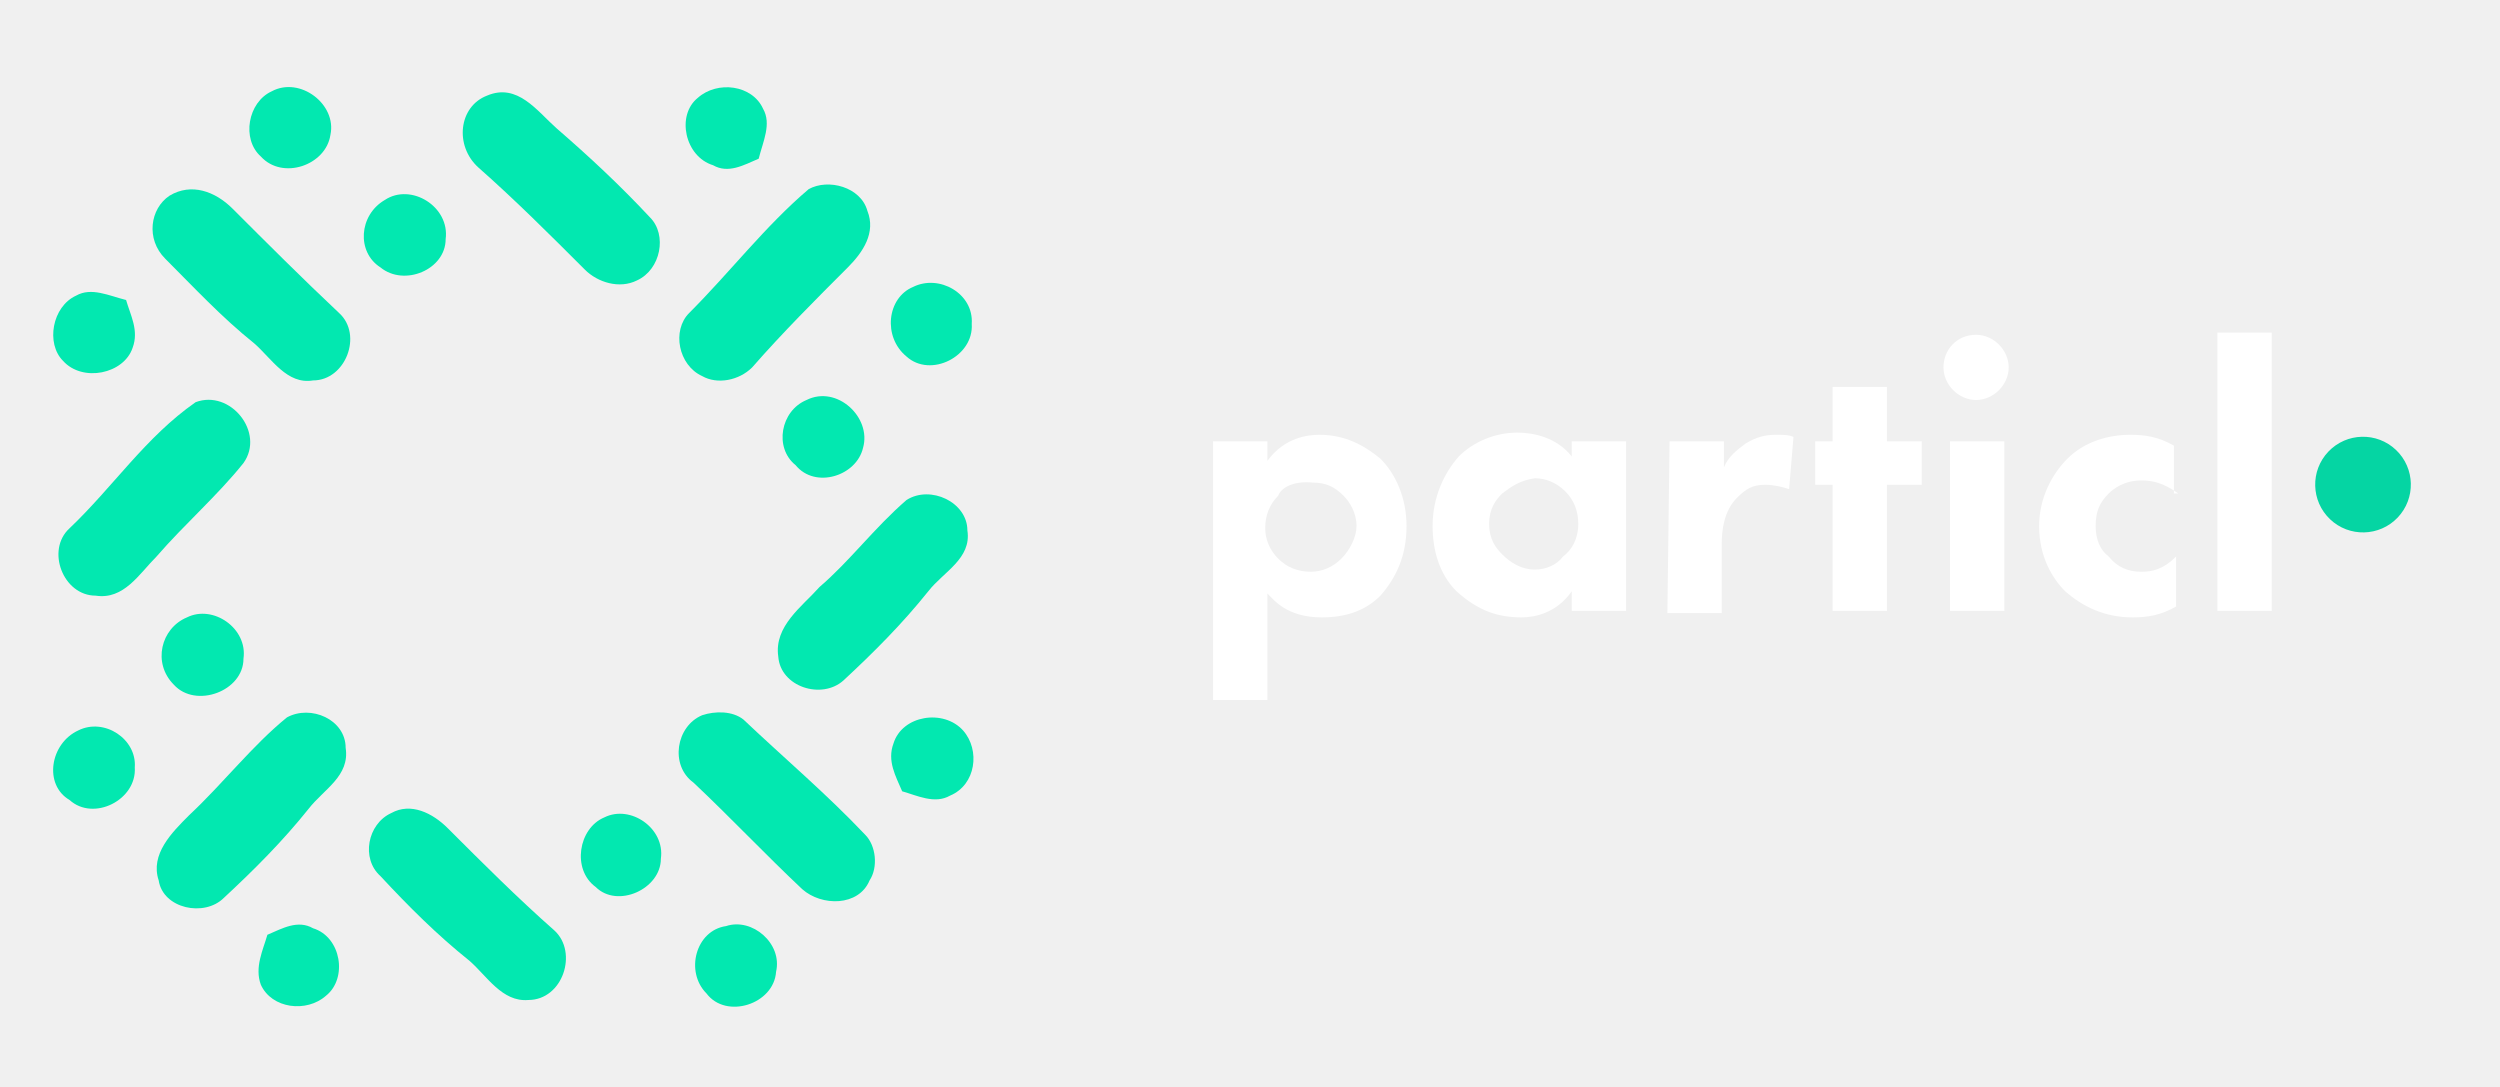
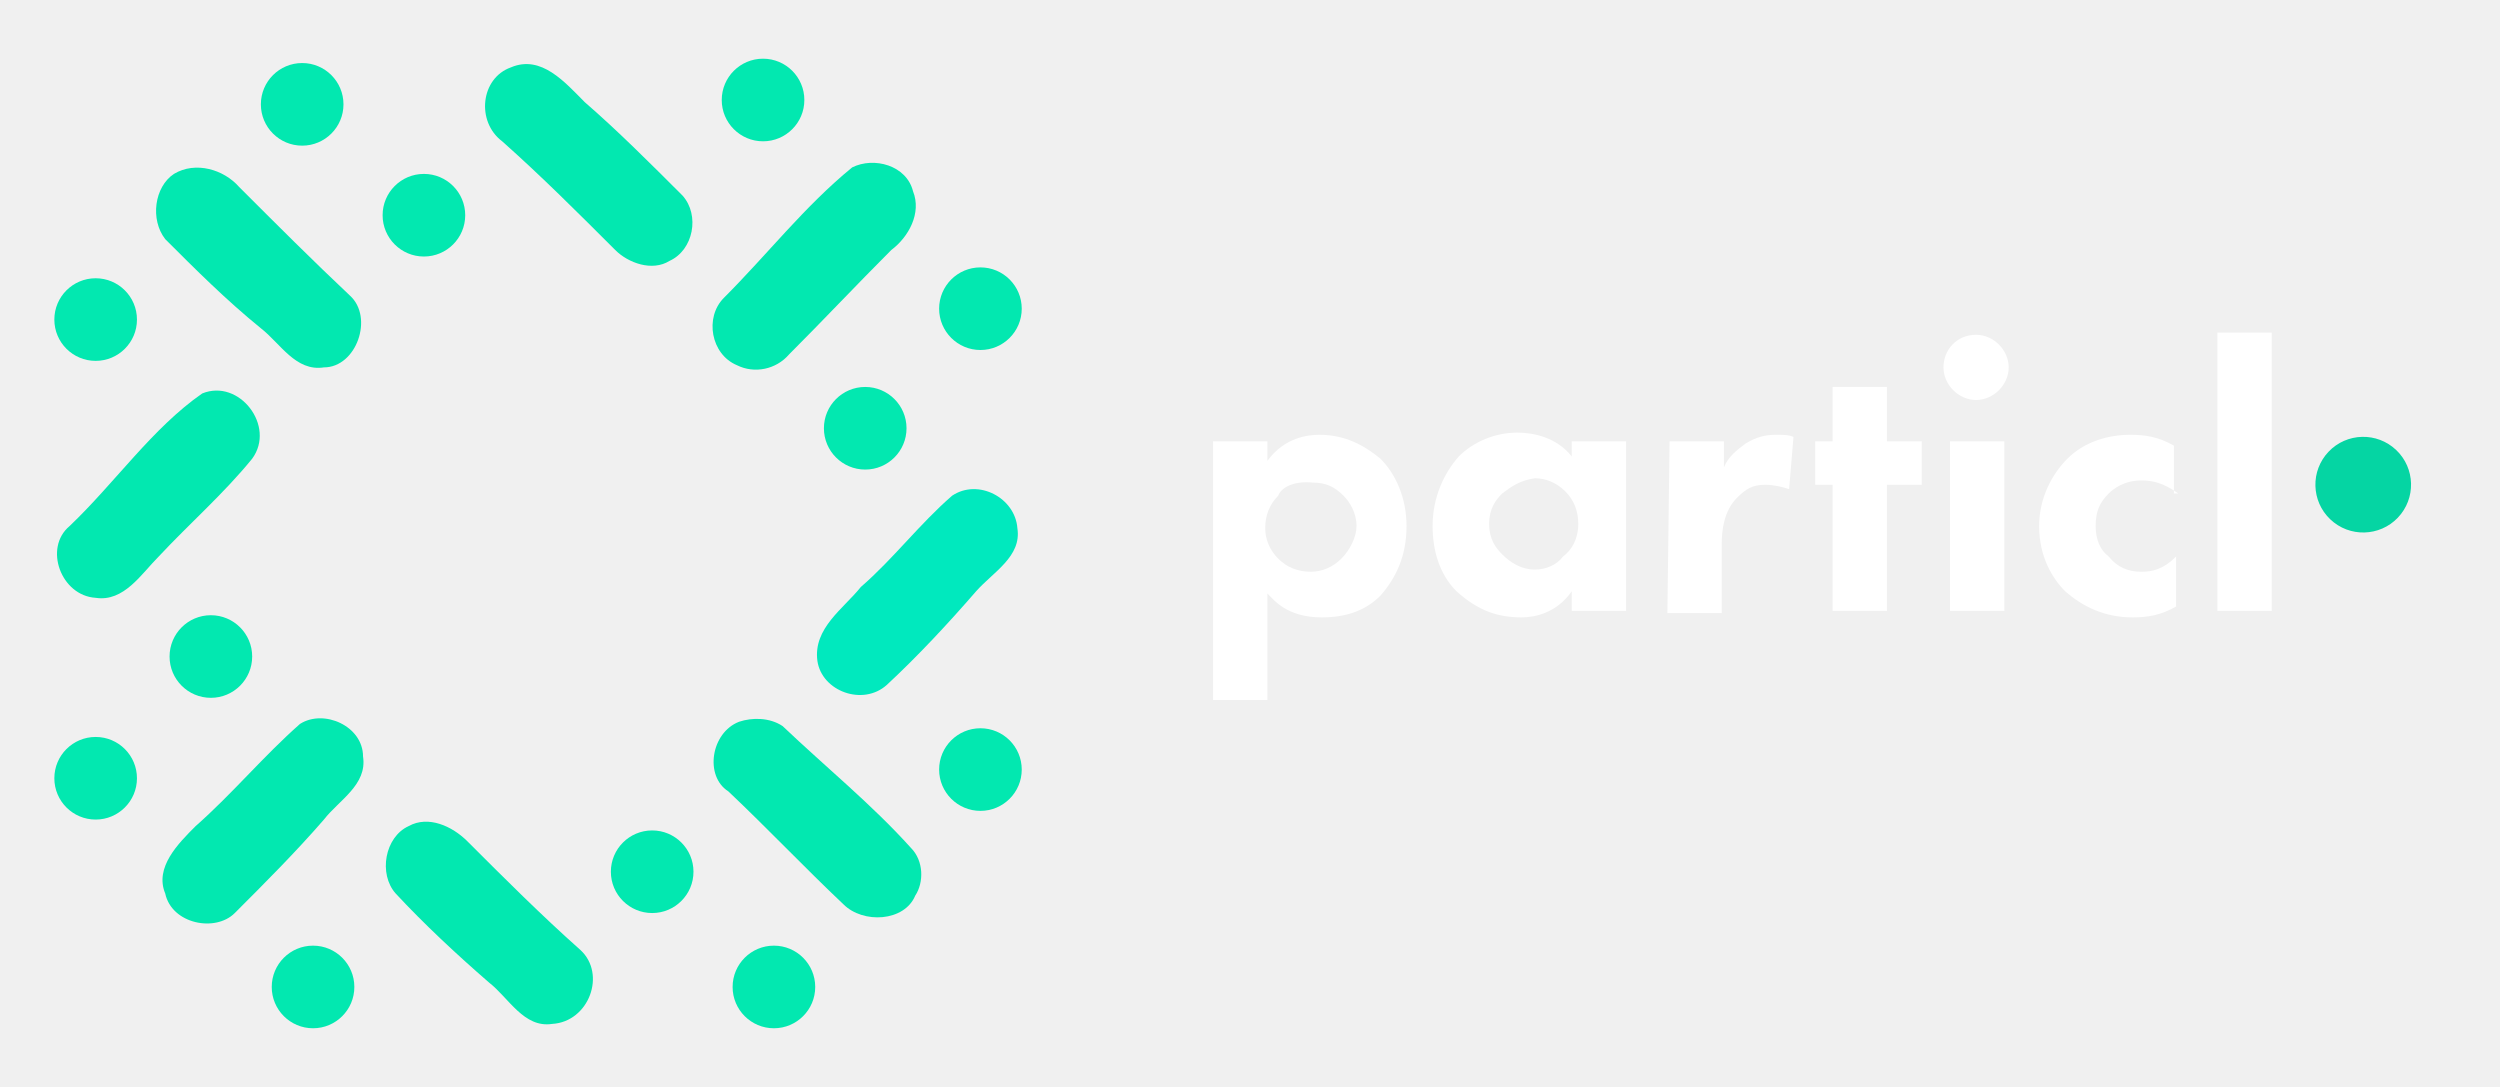
- <svg xmlns="http://www.w3.org/2000/svg" version="1.1" id="Layer_1" x="0px" y="0px" viewBox="0 -20 115 50" style="enable-background:new 0 0 180 26;" xml:space="preserve">
+ <svg xmlns="http://www.w3.org/2000/svg" version="1.1" id="Layer_1" x="0px" y="0px" viewBox="0 0 115 50" style="enable-background:new 0 0 115 50;" xml:space="preserve">
  <style type="text/css">
	.st0{fill:#FFFFFF;}
	.st1{fill:#05D5A3;}
	.st2{fill:#02E8B0;}
+ 	.st3{fill:#00E9BE;}
</style>
  <g>
-     <path class="st0" d="M58.3,12.2h-2.5V0.3h2.5v0.9C59.1,0.1,60.2,0,60.7,0c1.4,0,2.3,0.7,2.8,1.1c0.7,0.7,1.2,1.8,1.2,3.1   c0,1.4-0.5,2.4-1.2,3.2c-0.7,0.7-1.6,1-2.7,1c-1.6,0-2.2-0.8-2.5-1.1C58.3,7.3,58.3,12.2,58.3,12.2z M58.8,2.8   c-0.4,0.4-0.6,0.9-0.6,1.5c0,0.5,0.2,1,0.6,1.4c0.4,0.4,0.9,0.6,1.5,0.6c0.5,0,1-0.2,1.4-0.6s0.7-1,0.7-1.5c0-0.6-0.3-1.1-0.6-1.4   c-0.4-0.4-0.8-0.6-1.4-0.6C59.4,2.1,58.9,2.5,58.8,2.8z" />
-     <path class="st0" d="M72.3,0.3h2.5v7.8h-2.5V7.2c-0.7,1-1.7,1.2-2.3,1.2c-1.1,0-2-0.3-3-1.2c-0.8-0.8-1.1-1.9-1.1-3   c0-1.3,0.5-2.4,1.2-3.2c0.7-0.7,1.7-1.1,2.7-1.1c0.7,0,1.8,0.2,2.5,1.1C72.3,1,72.3,0.3,72.3,0.3z M69.1,2.7   c-0.3,0.3-0.6,0.7-0.6,1.4s0.3,1.1,0.6,1.4c0.4,0.4,0.9,0.7,1.5,0.7c0.5,0,1-0.2,1.3-0.6c0.4-0.3,0.7-0.8,0.7-1.5   c0-0.6-0.2-1.1-0.6-1.5S71.1,2,70.6,2C69.9,2.1,69.5,2.4,69.1,2.7z" />
-     <path class="st0" d="M76.8,0.3h2.5v1.2c0.2-0.5,0.6-0.8,1-1.1C80.8,0.1,81.2,0,81.7,0c0.3,0,0.6,0,0.8,0.1l-0.2,2.4   c-0.3-0.1-0.7-0.2-1.1-0.2c-0.6,0-0.9,0.2-1.3,0.6c-0.6,0.6-0.7,1.5-0.7,2.1v3.2h-2.5L76.8,0.3L76.8,0.3z" />
-     <path class="st0" d="M86.8,2.3v5.8h-2.5V2.3h-0.8v-2h0.8v-2.5h2.5v2.5h1.6v2H86.8z" />
-     <path class="st0" d="M90.9-4.6c0.8,0,1.5,0.7,1.5,1.5s-0.7,1.5-1.5,1.5s-1.5-0.7-1.5-1.5S90-4.6,90.9-4.6z M92.2,0.3v7.8h-2.5V0.3   H92.2z" />
-     <path class="st0" d="M100.2,2.7c-0.7-0.5-1.2-0.6-1.7-0.6c-0.8,0-1.3,0.4-1.5,0.6c-0.4,0.4-0.6,0.8-0.6,1.5c0,0.6,0.2,1.1,0.6,1.4   c0.4,0.5,0.9,0.7,1.5,0.7c0.5,0,1-0.1,1.6-0.7v2.3c-0.7,0.4-1.3,0.5-2,0.5c-1.3,0-2.3-0.5-3.1-1.2c-0.6-0.6-1.2-1.6-1.2-3   c0-1.3,0.6-2.4,1.3-3.1C95.9,0.3,97,0,98,0c0.7,0,1.3,0.1,2,0.5v2.2H100.2z" />
-     <path class="st0" d="M104.5-4.7V8.1H102V-4.7H104.5z" />
+     <path class="st0" d="M58.3,32.2h-2.5V20.3h2.5v0.9c0.8-1.1,1.9-1.2,2.4-1.2c1.4,0,2.3,0.7,2.8,1.1c0.7,0.7,1.2,1.8,1.2,3.1   c0,1.4-0.5,2.4-1.2,3.2c-0.7,0.7-1.6,1-2.7,1c-1.6,0-2.2-0.8-2.5-1.1C58.3,27.3,58.3,32.2,58.3,32.2z M58.8,22.8   c-0.4,0.4-0.6,0.9-0.6,1.5c0,0.5,0.2,1,0.6,1.4c0.4,0.4,0.9,0.6,1.5,0.6c0.5,0,1-0.2,1.4-0.6c0.4-0.4,0.7-1,0.7-1.5   c0-0.6-0.3-1.1-0.6-1.4c-0.4-0.4-0.8-0.6-1.4-0.6C59.4,22.1,58.9,22.5,58.8,22.8z" />
+     <path class="st0" d="M72.3,20.3h2.5v7.8h-2.5v-0.9c-0.7,1-1.7,1.2-2.3,1.2c-1.1,0-2-0.3-3-1.2c-0.8-0.8-1.1-1.9-1.1-3   c0-1.3,0.5-2.4,1.2-3.2c0.7-0.7,1.7-1.1,2.7-1.1c0.7,0,1.8,0.2,2.5,1.1C72.3,21,72.3,20.3,72.3,20.3z M69.1,22.7   c-0.3,0.3-0.6,0.7-0.6,1.4c0,0.7,0.3,1.1,0.6,1.4c0.4,0.4,0.9,0.7,1.5,0.7c0.5,0,1-0.2,1.3-0.6c0.4-0.3,0.7-0.8,0.7-1.5   c0-0.6-0.2-1.1-0.6-1.5S71.1,22,70.6,22C69.9,22.1,69.5,22.4,69.1,22.7z" />
+     <path class="st0" d="M76.8,20.3h2.5v1.2c0.2-0.5,0.6-0.8,1-1.1c0.5-0.3,0.9-0.4,1.4-0.4c0.3,0,0.6,0,0.8,0.1l-0.2,2.4   c-0.3-0.1-0.7-0.2-1.1-0.2c-0.6,0-0.9,0.2-1.3,0.6c-0.6,0.6-0.7,1.5-0.7,2.1v3.2h-2.5L76.8,20.3L76.8,20.3z" />
+     <path class="st0" d="M86.8,22.3v5.8h-2.5v-5.8h-0.8v-2h0.8v-2.5h2.5v2.5h1.6v2H86.8z" />
+     <path class="st0" d="M90.9,15.4c0.8,0,1.5,0.7,1.5,1.5c0,0.8-0.7,1.5-1.5,1.5s-1.5-0.7-1.5-1.5C89.4,16.1,90,15.4,90.9,15.4z    M92.2,20.3v7.8h-2.5v-7.8H92.2z" />
+     <path class="st0" d="M100.2,22.7c-0.7-0.5-1.2-0.6-1.7-0.6c-0.8,0-1.3,0.4-1.5,0.6c-0.4,0.4-0.6,0.8-0.6,1.5c0,0.6,0.2,1.1,0.6,1.4   c0.4,0.5,0.9,0.7,1.5,0.7c0.5,0,1-0.1,1.6-0.7v2.3c-0.7,0.4-1.3,0.5-2,0.5c-1.3,0-2.3-0.5-3.1-1.2c-0.6-0.6-1.2-1.6-1.2-3   c0-1.3,0.6-2.4,1.3-3.1C95.9,20.3,97,20,98,20c0.7,0,1.3,0.1,2,0.5v2.2H100.2z" />
+     <path class="st0" d="M104.5,15.3v12.8H102V15.3H104.5z" />
  </g>
-   <ellipse transform="matrix(0.6891 -0.7247 0.7247 0.6891 32.1269 79.481)" class="st1" cx="108.7" cy="2.3" rx="2.2" ry="2.2" />
+   <ellipse transform="matrix(0.6891 -0.7247 0.7247 0.6891 17.6424 85.7028)" class="st1" cx="108.7" cy="22.3" rx="2.2" ry="2.2" />
  <g>
-     <path class="st2" d="M12.5-15.8c1.3-0.7,3,0.6,2.7,2c-0.2,1.4-2.2,2.1-3.2,1C11.1-13.6,11.4-15.3,12.5-15.8z" />
-     <path class="st2" d="M32.1-15.5c0.9-0.8,2.5-0.6,3,0.5c0.4,0.7,0,1.5-0.2,2.3c-0.7,0.3-1.4,0.7-2.1,0.3   C31.5-12.8,31.1-14.7,32.1-15.5z" />
-     <path class="st2" d="M22.4-15.6c1.4-0.6,2.3,0.7,3.2,1.5c1.5,1.3,2.9,2.6,4.3,4.1c0.8,0.8,0.5,2.4-0.6,2.9   c-0.8,0.4-1.8,0.1-2.4-0.5c-1.6-1.6-3.2-3.2-4.9-4.7C20.9-13.3,21.1-15.1,22.4-15.6z" />
-     <path class="st2" d="M37.2-11.3c0.9-0.5,2.4-0.1,2.7,1c0.4,1-0.2,1.9-0.9,2.6c-1.5,1.5-3,3-4.4,4.6C34-2.5,33-2.3,32.3-2.7   c-1.1-0.5-1.4-2.1-0.6-2.9C33.6-7.5,35.2-9.6,37.2-11.3z" />
-     <path class="st2" d="M7.8-11c1-0.6,2.1-0.2,2.9,0.6c1.6,1.6,3.2,3.2,4.9,4.8c1.1,1,0.3,3.1-1.2,3.1c-1.2,0.2-1.9-1-2.7-1.7   c-1.5-1.2-2.8-2.6-4.1-3.9C6.7-9,6.9-10.4,7.8-11z" />
-     <path class="st2" d="M17.7-10.8c1.2-0.8,3,0.3,2.8,1.8c0,1.4-1.9,2.2-3,1.3C16.4-8.4,16.5-10.1,17.7-10.8z" />
-     <path class="st2" d="M42-6.8c1.2-0.6,2.8,0.3,2.7,1.7c0.1,1.5-1.9,2.5-3,1.5C40.6-4.5,40.8-6.3,42-6.8z" />
-     <path class="st2" d="M3.5-6.4c0.7-0.4,1.5,0,2.3,0.2C6-5.5,6.4-4.8,6.1-4C5.7-2.8,3.8-2.4,2.9-3.4C2.1-4.2,2.4-5.9,3.5-6.4z" />
-     <path class="st2" d="M9-1.5c1.6-0.6,3.2,1.4,2.2,2.8c-1.2,1.5-2.7,2.8-4,4.3c-0.8,0.8-1.5,2-2.8,1.8C2.9,7.4,2.1,5.3,3.2,4.3   C5.2,2.4,6.7,0.1,9-1.5z" />
-     <path class="st2" d="M37.1-1.6c1.4-0.7,3,0.8,2.6,2.2c-0.3,1.3-2.2,1.9-3.1,0.8C35.6,0.6,35.9-1.1,37.1-1.6z" />
-     <path class="st2" d="M41.7,3c1.1-0.7,2.8,0.1,2.8,1.4c0.2,1.3-1.1,1.9-1.8,2.8c-1.2,1.5-2.5,2.8-3.9,4.1c-1,0.9-2.9,0.3-3-1.1   c-0.2-1.4,1.1-2.3,1.9-3.2C39.1,5.8,40.2,4.3,41.7,3z" />
-     <path class="st2" d="M8.6,8.4c1.2-0.6,2.8,0.5,2.6,1.9c0,1.5-2.2,2.3-3.2,1.2C7,10.5,7.4,8.9,8.6,8.4z" />
-     <path class="st2" d="M13.2,13c1.1-0.6,2.7,0.1,2.7,1.4c0.2,1.3-1,1.9-1.7,2.8c-1.2,1.5-2.5,2.8-3.9,4.1c-0.9,0.9-2.8,0.5-3-0.8   c-0.4-1.2,0.6-2.2,1.4-3C10.3,16,11.6,14.3,13.2,13z" />
-     <path class="st2" d="M32.3,12.9c0.6-0.2,1.4-0.2,1.9,0.2c1.9,1.8,3.8,3.4,5.6,5.3c0.5,0.5,0.6,1.5,0.2,2.1   c-0.5,1.2-2.2,1.2-3.1,0.4c-1.7-1.6-3.3-3.3-5-4.9C30.8,15.2,31.1,13.4,32.3,12.9z" />
-     <path class="st2" d="M41.1,14.2c0.4-1.3,2.3-1.6,3.2-0.6c0.8,0.9,0.6,2.5-0.6,3c-0.7,0.4-1.5,0-2.2-0.2   C41.2,15.7,40.8,15,41.1,14.2z" />
-     <path class="st2" d="M3.6,13.6c1.2-0.6,2.7,0.4,2.6,1.7c0.1,1.5-1.9,2.5-3,1.5C2,16.1,2.3,14.2,3.6,13.6z" />
-     <path class="st2" d="M18,17.4c0.9-0.5,1.9,0,2.6,0.7c1.6,1.6,3.2,3.2,4.9,4.7c1.1,1,0.4,3.2-1.2,3.2c-1.2,0.1-1.9-1.1-2.7-1.8   c-1.5-1.2-2.8-2.5-4.1-3.9C16.6,19.5,16.9,17.9,18,17.4z" />
-     <path class="st2" d="M27.8,17.6c1.2-0.6,2.8,0.5,2.6,1.9c0,1.4-2,2.3-3,1.3C26.3,20,26.6,18.1,27.8,17.6z" />
-     <path class="st2" d="M12.3,23c0.7-0.3,1.4-0.7,2.1-0.3c1.3,0.4,1.6,2.3,0.6,3.1c-0.9,0.8-2.5,0.6-3-0.5   C11.7,24.5,12.1,23.7,12.3,23z" />
-     <path class="st2" d="M33.4,22.6c1.2-0.4,2.6,0.8,2.3,2.1c-0.1,1.5-2.3,2.2-3.2,1C31.5,24.7,32,22.8,33.4,22.6z" />
+     <path class="st2" d="M23.5,3.1c1.4-0.6,2.5,0.7,3.4,1.6C28.4,6,29.9,7.5,31.4,9c0.8,0.9,0.5,2.5-0.6,3c-0.8,0.5-1.9,0.1-2.5-0.5   c-1.7-1.7-3.4-3.4-5.2-5C21.9,5.6,22.1,3.6,23.5,3.1z" />
+     <path class="st2" d="M39.2,7.7c1-0.5,2.5-0.1,2.8,1.1c0.4,1-0.2,2.1-1,2.7c-1.6,1.6-3.1,3.2-4.7,4.8c-0.6,0.7-1.6,0.9-2.4,0.5   c-1.2-0.5-1.5-2.2-0.6-3.1C35.3,11.7,37,9.5,39.2,7.7z" />
+     <path class="st2" d="M8,8c1-0.6,2.3-0.2,3,0.6c1.7,1.7,3.4,3.4,5.1,5c1.1,1,0.3,3.3-1.2,3.3c-1.3,0.2-2-1.1-2.9-1.8   c-1.6-1.3-3-2.7-4.4-4.1C6.9,10.1,7.1,8.6,8,8z" />
+     <path class="st2" d="M9.3,18.1c1.7-0.7,3.4,1.5,2.3,3c-1.3,1.6-2.9,3-4.3,4.5c-0.8,0.8-1.6,2.1-2.9,1.9c-1.6-0.1-2.4-2.3-1.2-3.3   C5.3,22.2,7,19.7,9.3,18.1z" />
+     <path class="st3" d="M43.8,22.8c1.2-0.8,2.9,0.1,3,1.5c0.2,1.3-1.1,2-1.9,2.9c-1.3,1.5-2.7,3-4.1,4.3c-1.1,1-3,0.3-3.2-1.1   c-0.2-1.5,1.2-2.4,2-3.4C41.1,25.7,42.3,24.1,43.8,22.8z" />
+     <path class="st2" d="M13.8,33.3c1.1-0.7,2.9,0.1,2.9,1.5c0.2,1.3-1.1,2-1.8,2.9c-1.3,1.5-2.7,2.9-4.1,4.3c-0.9,0.9-2.9,0.5-3.2-0.9   C7.1,39.9,8.2,38.8,9,38C10.7,36.5,12.1,34.8,13.8,33.3z" />
+     <path class="st2" d="M34,33.2c0.6-0.2,1.4-0.2,2,0.2c2,1.9,4.1,3.6,5.9,5.6c0.6,0.6,0.6,1.6,0.2,2.2c-0.5,1.2-2.4,1.3-3.3,0.4   c-1.8-1.7-3.5-3.5-5.3-5.2C32.4,35.7,32.7,33.7,34,33.2z" />
+     <path class="st2" d="M18.8,38c0.9-0.5,2,0,2.7,0.7c1.7,1.7,3.4,3.4,5.2,5c1.2,1.1,0.4,3.3-1.3,3.4c-1.3,0.2-2-1.2-2.9-1.9   c-1.5-1.3-3-2.7-4.3-4.1C17.4,40.2,17.7,38.5,18.8,38z" />
+     <g>
+       <circle class="st2" cx="13.9" cy="4.8" r="1.9" />
+       <circle class="st2" cx="19.5" cy="9.9" r="1.9" />
+       <circle class="st2" cx="4.4" cy="14.7" r="1.9" />
+       <circle class="st2" cx="35.1" cy="4.6" r="1.9" />
+       <circle class="st2" cx="45.1" cy="14.2" r="1.9" />
+       <circle class="st2" cx="39.8" cy="19.7" r="1.9" />
+       <circle class="st2" cx="45.1" cy="35.4" r="1.9" />
+       <circle class="st2" cx="30" cy="40.1" r="1.9" />
+       <circle class="st2" cx="35.6" cy="45.4" r="1.9" />
+       <circle class="st2" cx="14.4" cy="45.4" r="1.9" />
+       <circle class="st2" cx="9.7" cy="30.2" r="1.9" />
+       <circle class="st2" cx="4.4" cy="35.8" r="1.9" />
+     </g>
  </g>
</svg>
